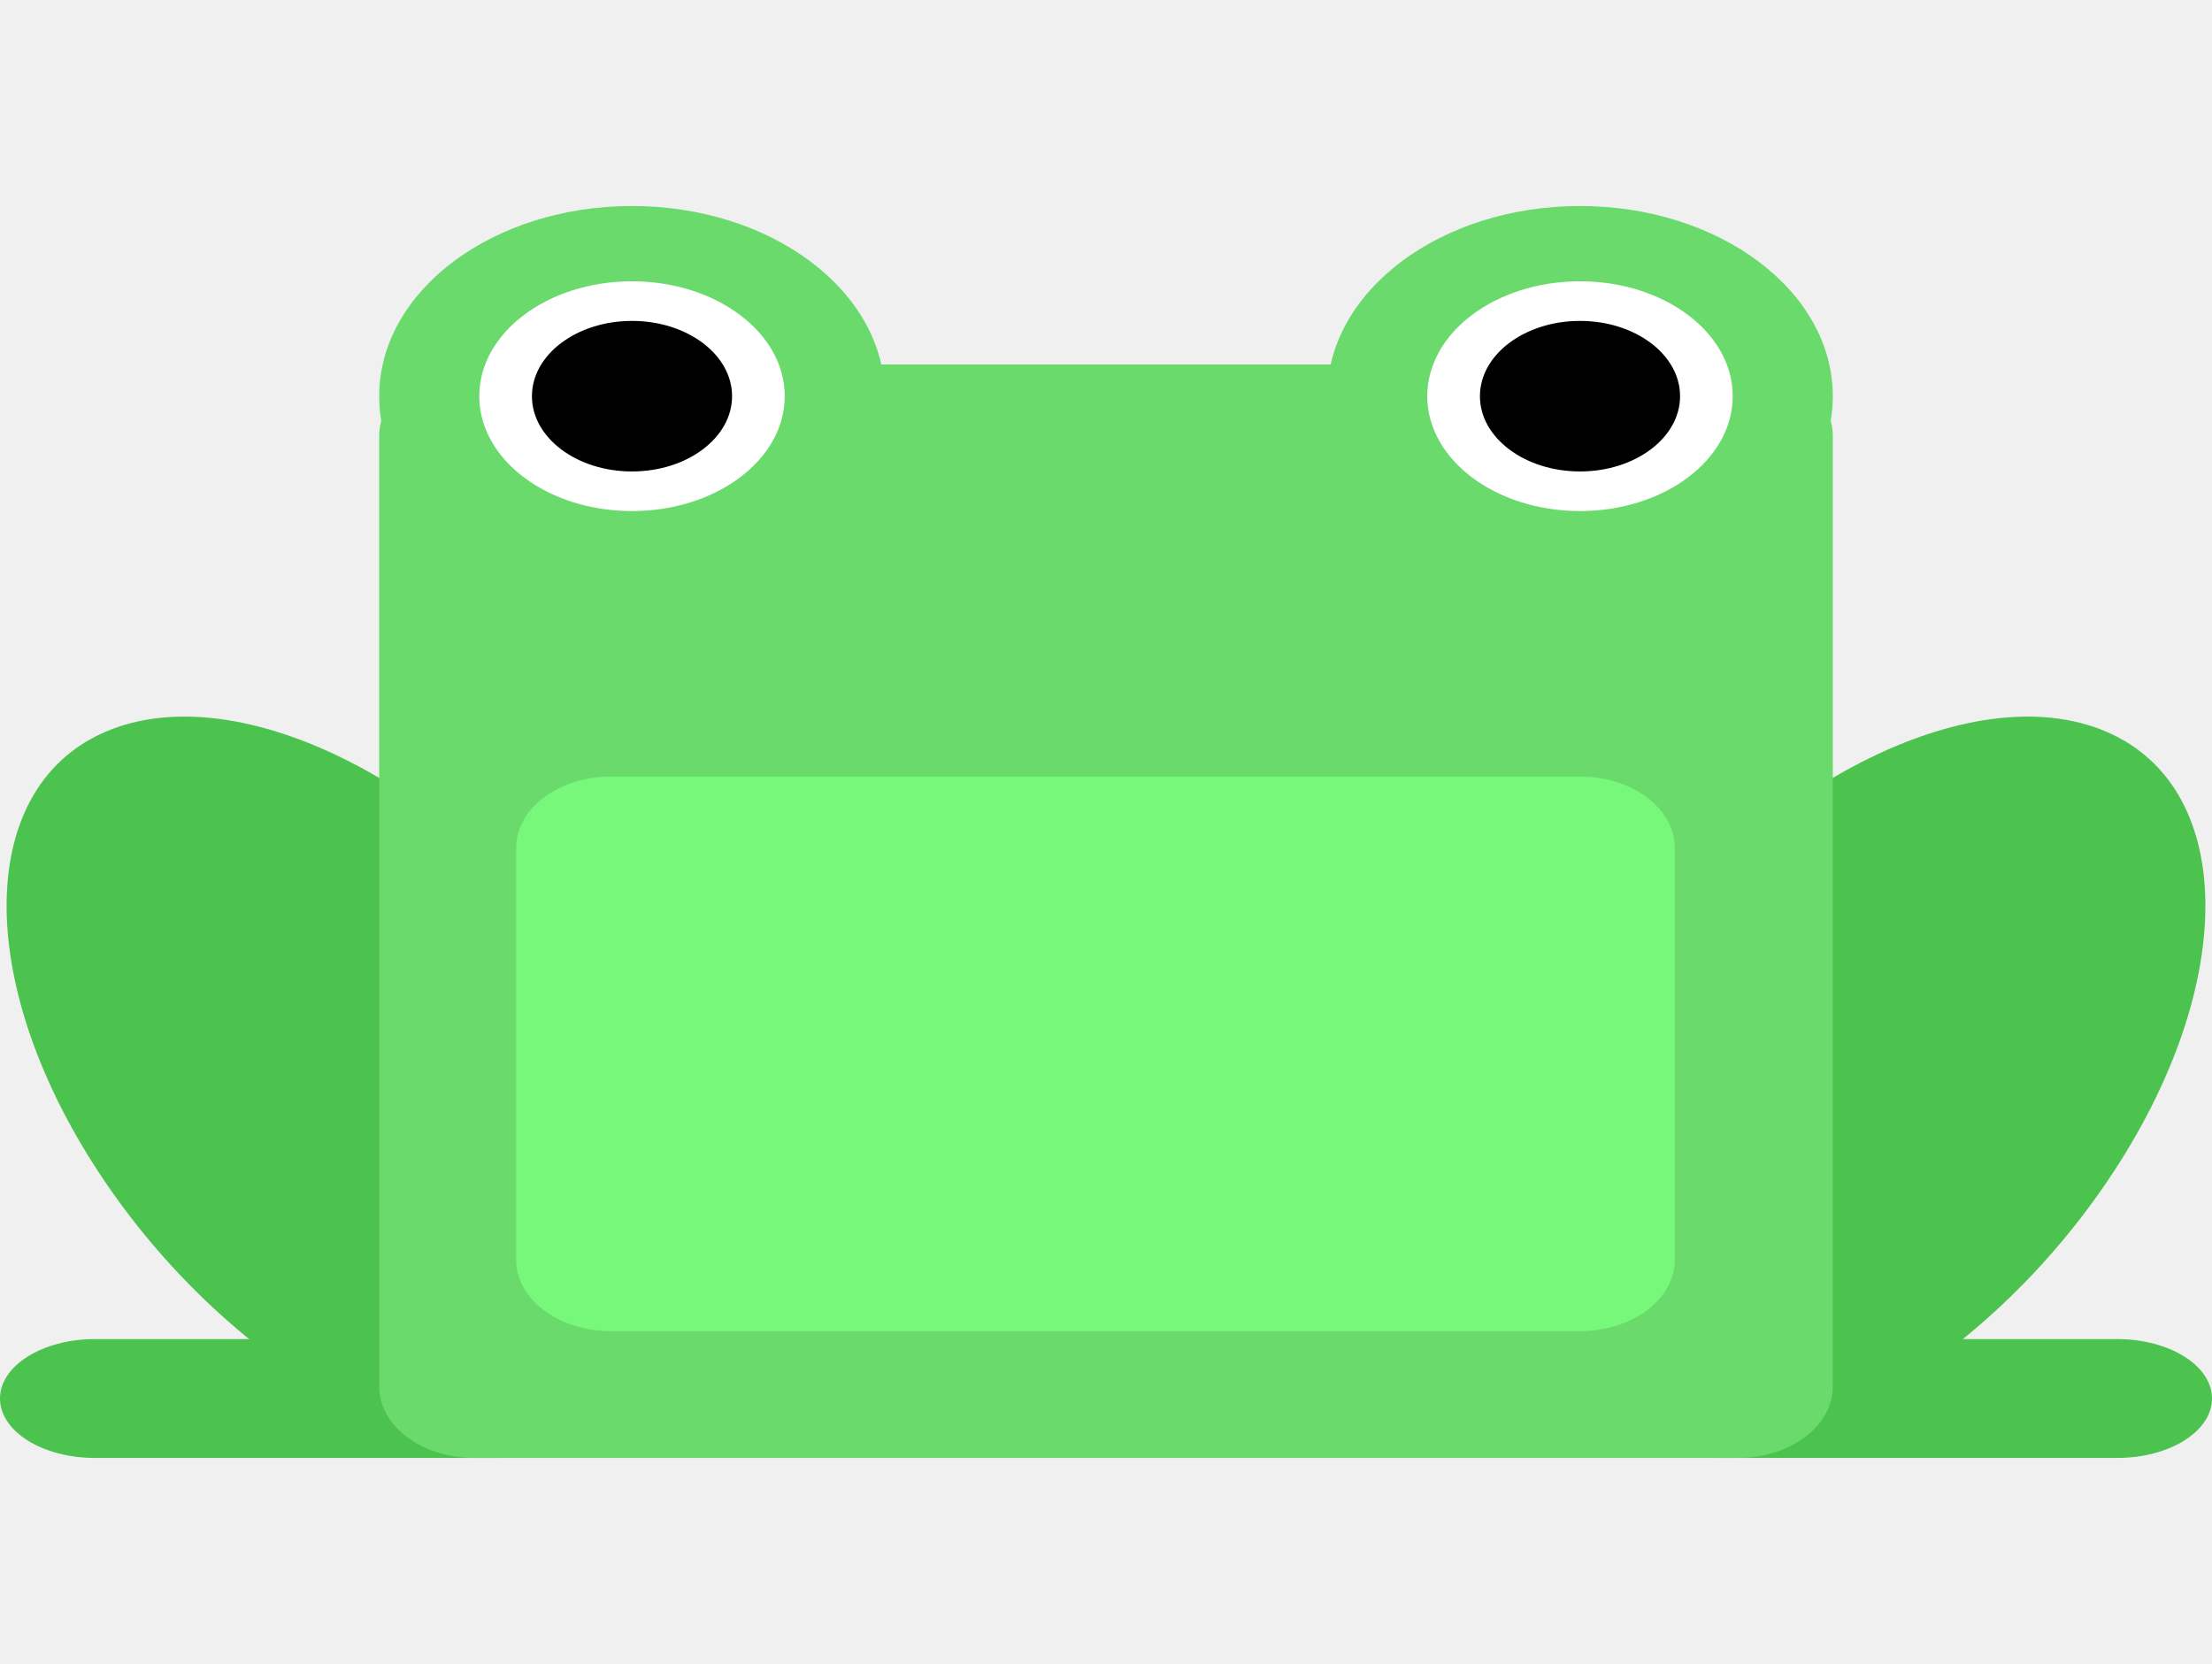
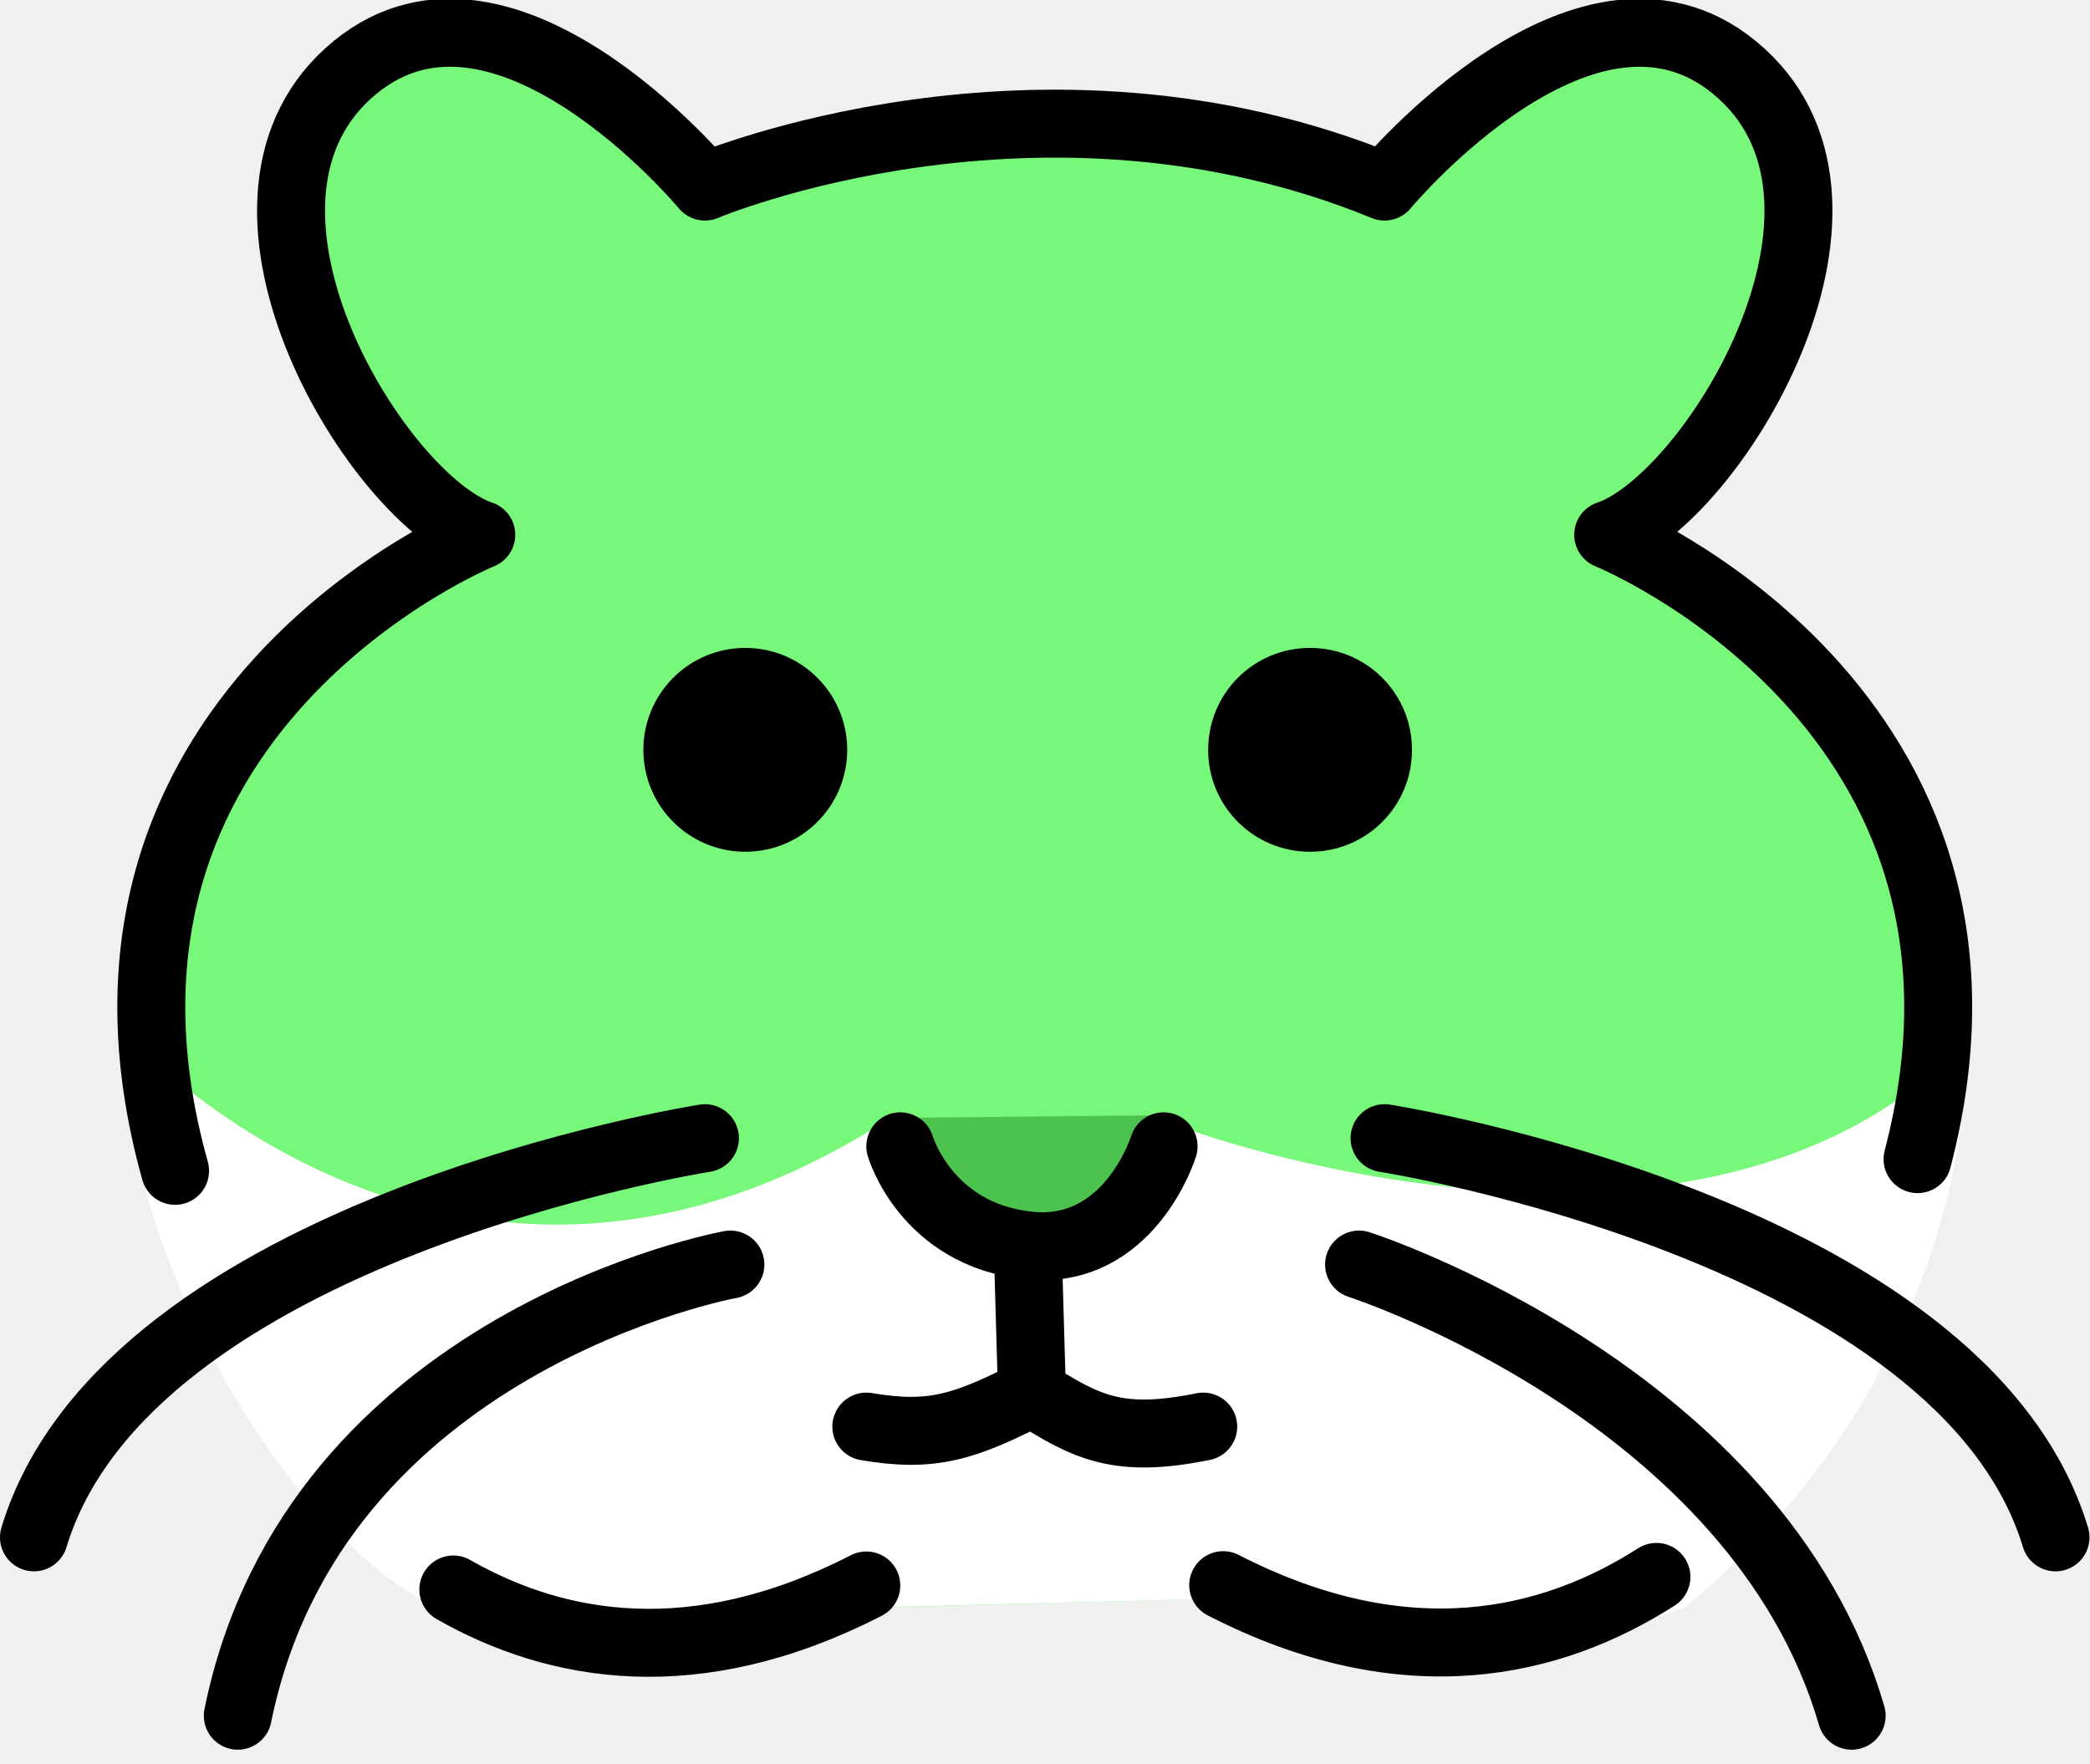
- <svg xmlns="http://www.w3.org/2000/svg" width="210px" height="158px" viewBox="0 0 210 210" preserveAspectRatio="none" version="1.1">
-   <defs />
-   <g id="Page-1" stroke="none" stroke-width="1" fill="none" fill-rule="evenodd" transform="translate(0, 26)">
-     <g id="frog-green" transform="translate(-13, 0)">
-       <circle id="Oval-29" fill="#69DA6B" cx="73" cy="24" r="24" />
-       <circle id="Oval-29" fill="#69DA6B" cx="163" cy="24" r="24" />
-       <g id="frog-green-+-Rectangle-30" transform="translate(0, 54)" fill="#4CC24F">
-         <ellipse id="frog-green" transform="translate(46.53819, 57.02658) rotate(-27) translate(-46.53819, -57.02658) " cx="46.538" cy="57.027" rx="26.5" ry="50.5" />
-         <rect id="Rectangle-30" x="13" y="89" width="56" height="15" rx="9" />
-       </g>
-       <g id="frog-green-+-Rectangle-30" transform="translate(189, 111.5) scale(-1, 1) translate(-189, -111.5) translate(142, 54)" fill="#4CC24F">
-         <ellipse id="frog-green" transform="translate(46.53819, 57.02658) rotate(-27) translate(-46.53819, -57.02658) " cx="46.538" cy="57.027" rx="26.5" ry="50.5" />
-         <rect id="Rectangle-30" x="13" y="89" width="56" height="15" rx="9" />
-       </g>
-       <rect id="Rectangle-30" fill="#69DA6B" x="49" y="20" width="138" height="138" rx="9" />
-       <circle id="Oval-37" stroke="#FFFFFF" stroke-width="5" fill="#000000" cx="73" cy="24" r="12" />
-       <circle id="Oval-37" stroke="#FFFFFF" stroke-width="5" fill="#000000" cx="163" cy="24" r="12" />
-       <rect id="Rectangle-33" fill="#77F87A" x="62" y="72" width="110" height="70" rx="9" />
+ <svg xmlns="http://www.w3.org/2000/svg" xmlns:xlink="http://www.w3.org/1999/xlink" viewBox="0 0 128.167 108.125" fill="#fff" fill-rule="evenodd" stroke="#000" stroke-linecap="round" stroke-linejoin="round">
+   <use xlink:href="#A" x="2.083" y="1.042" />
+   <symbol id="A" overflow="visible">
+     <g stroke="none" fill-rule="nonzero">
+       <path d="M26.483 30.878S.442 37.649 8.254 72.024s33.333 28.125 33.333 28.125l9.896-2.604 19.792-.521s18.75 5.729 29.688-.521 16.146-25.521 16.146-25.521V56.399L111.9 44.94l-8.854-8.854-5.208-4.167s15.625-14.583 10.417-23.958-8.854-11.979-23.958.521l-2.604 2.083S61.379.67 41.067 10.045c0 0-10.417-16.667-24.479-6.25l-1.042 10.417s3.646 16.667 10.937 16.667z" fill="#77F87A" />
+       <path d="M6.342 62.995s19.965 21.527 46.181 4.515c0 0 2.431 9.202 7.985 7.813s10.244-7.119 10.244-7.119 31.423 11.631 47.744-5.381c0 0 1.129 19.444-17.275 34.723 0 0-16.927 6.077-29.948-.521l-20.485.521s-15.798 5.556-26.735-.348S3.913 70.462 6.344 62.995z" />
+       <path d="M52.525 67.511l17.448-.173s-1.431 8.204-7.942 8.204-9.504-8.029-9.504-8.029z" fill="#4CC24F" />
+       <path d="M37.371 44.94a6.24 6.24 0 1 1 12.5 0 6.24 6.24 0 1 1-12.5 0zm34.635 0c0-3.462 2.787-6.25 6.25-6.25s6.25 2.788 6.25 6.25-2.787 6.25-6.25 6.25-6.25-2.788-6.25-6.25z" fill="#000" />
    </g>
-   </g>
+     <path d="M53.127 69.253s1.563 5.381 7.813 6.077 8.333-6.077 8.333-6.077M60.94 75.33l.26 9.027c3.396 2.179 5.358 3.125 10.504 2.083m-20.66 0c4.079.694 6.077 0 10.156-2.083m11.729 11.806c11.244 5.779 20.177 3.587 26.567-.506m-90.842-24.9C.767 42.582 27.431 31.753 27.431 31.753c-6.25-2.083-17.36-19.964-8.16-28.298s21.875 6.944 21.875 6.944 20.508-8.681 41.677 0c0 0 12.673-15.277 21.875-6.944s-1.91 26.215-8.16 28.298c0 0 26.213 10.61 18.971 38.286m-89.792 26.39c6.287 3.588 14.792 5.167 25.325-.246m-9.896-27.429S5.729 74.31 0 93.232m42.708-16.729S17.183 81.122 12.5 104.17m70.323-35.417s35.417 5.556 41.146 24.479M81.26 76.503s24.465 7.875 30.208 27.667" fill="none" stroke-width="4.167" stroke-miterlimit="10" />
+   </symbol>
</svg>
